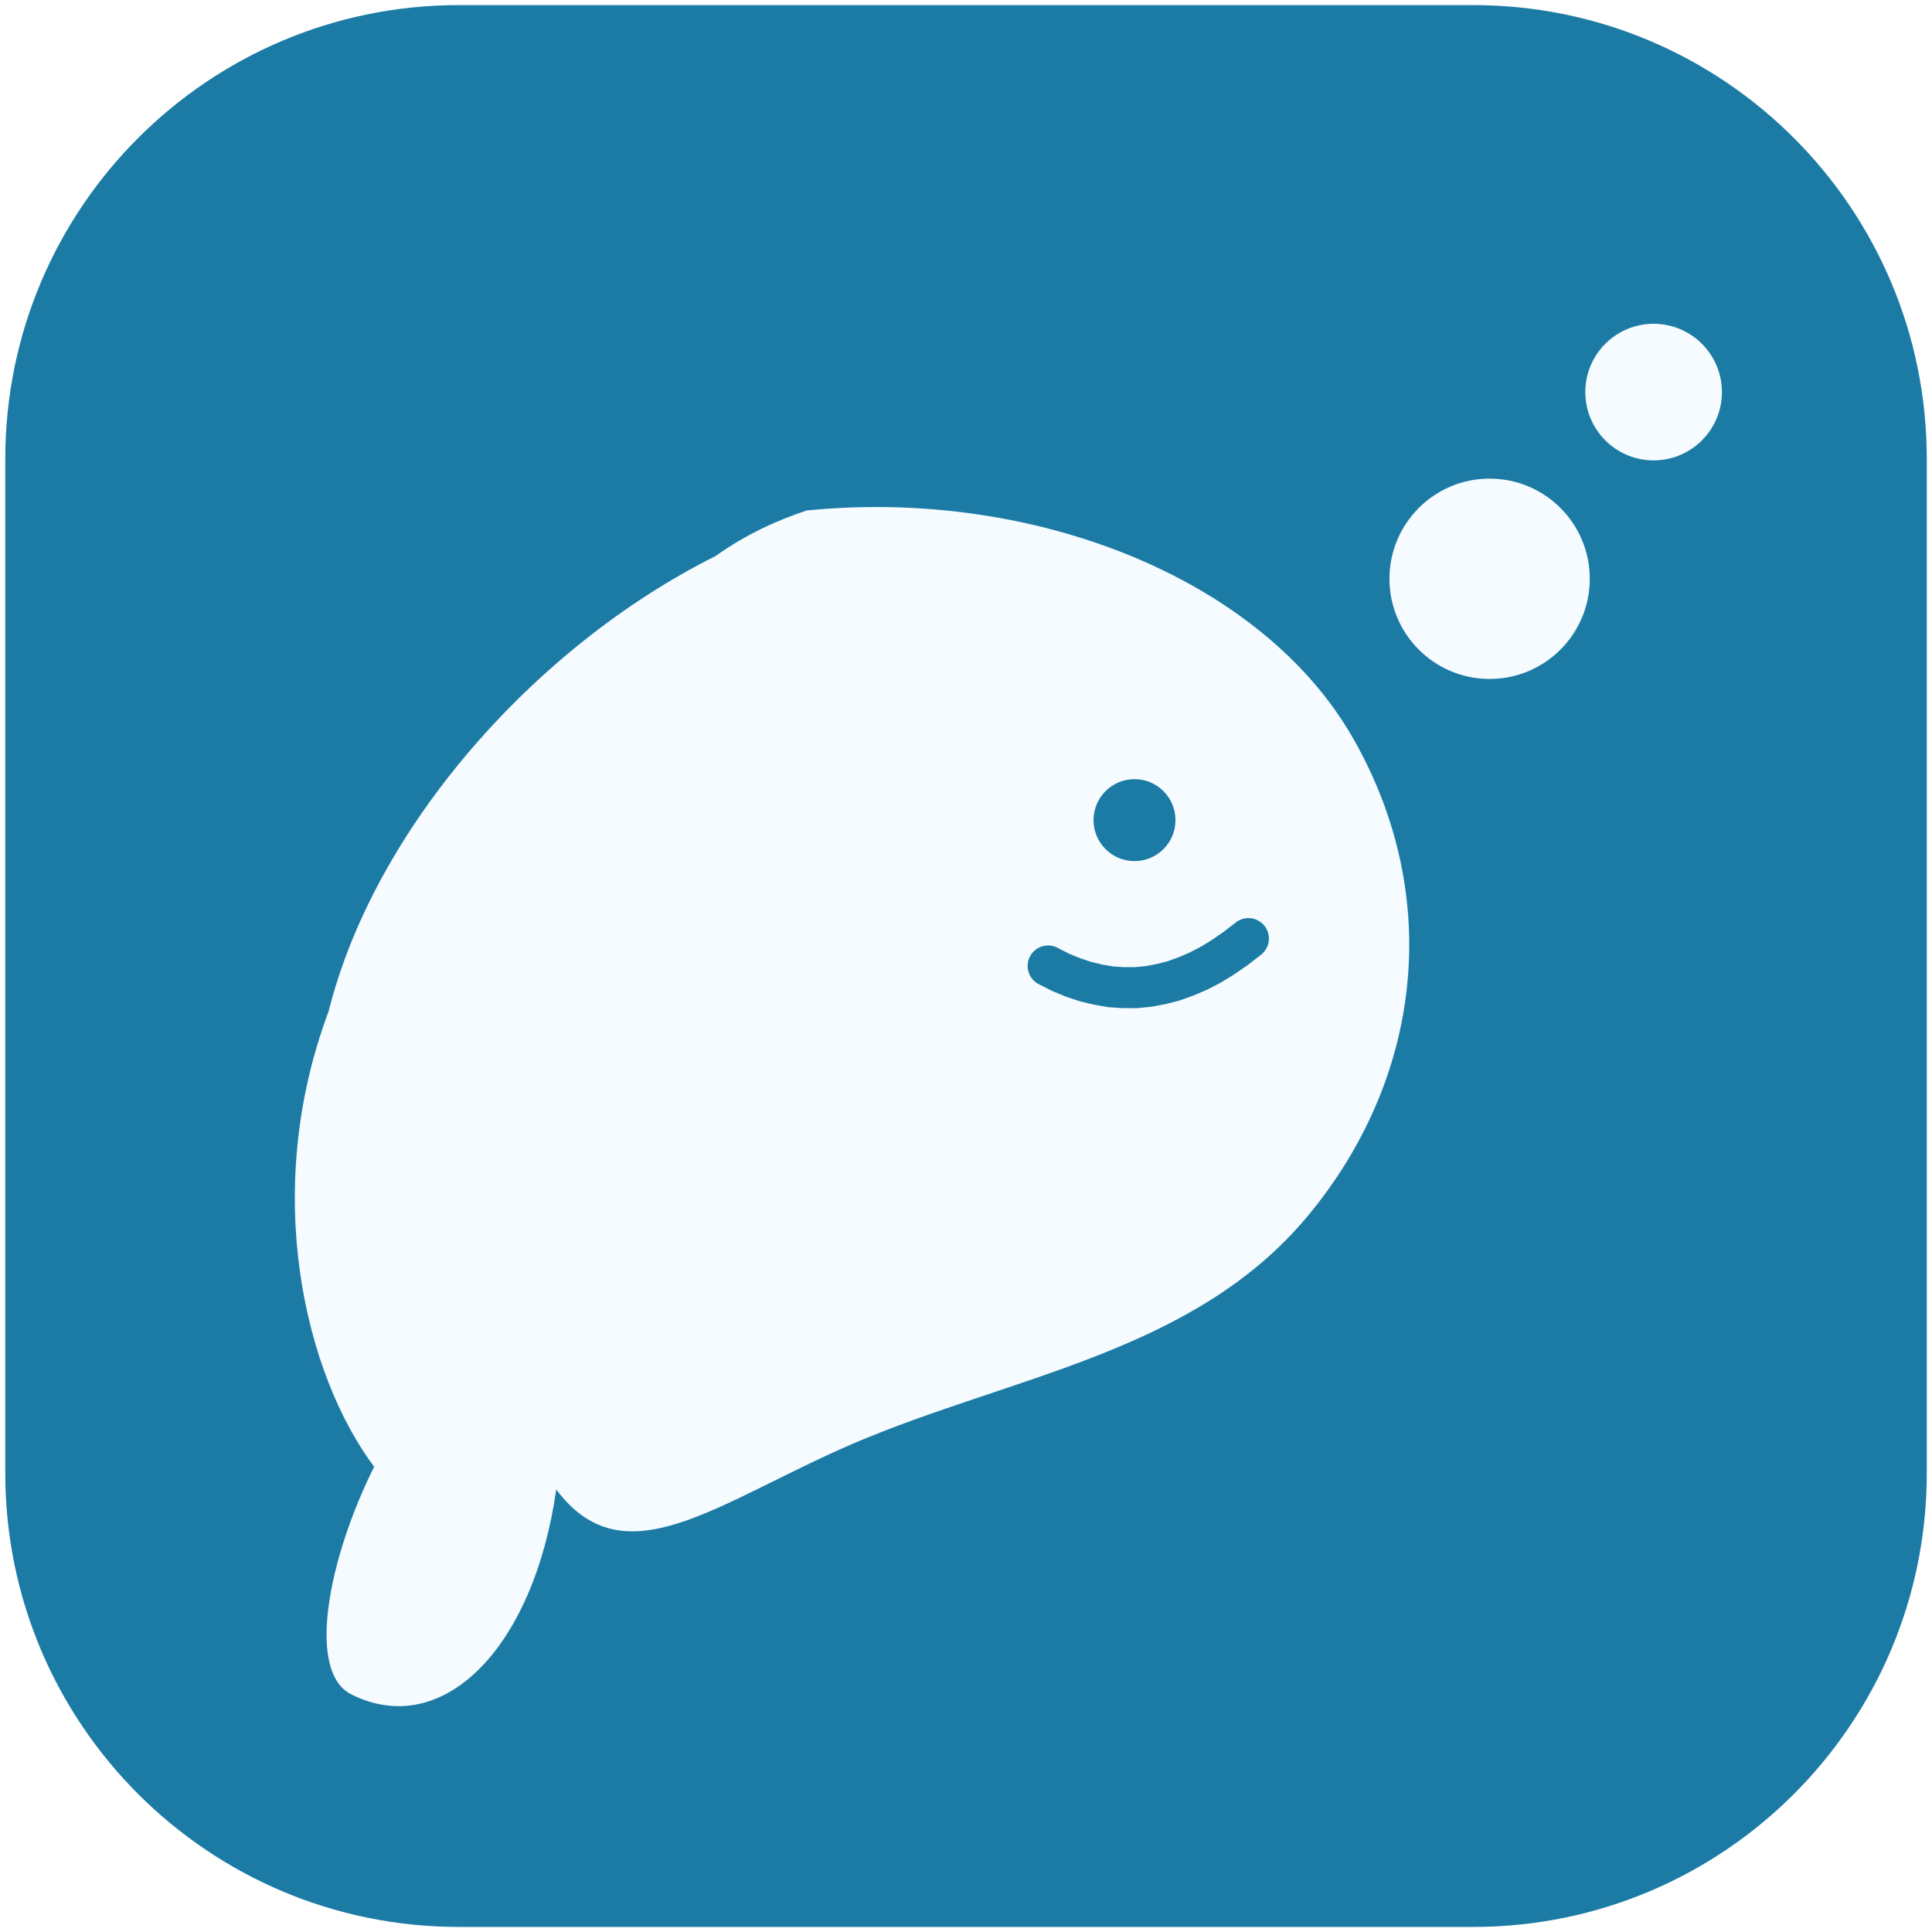
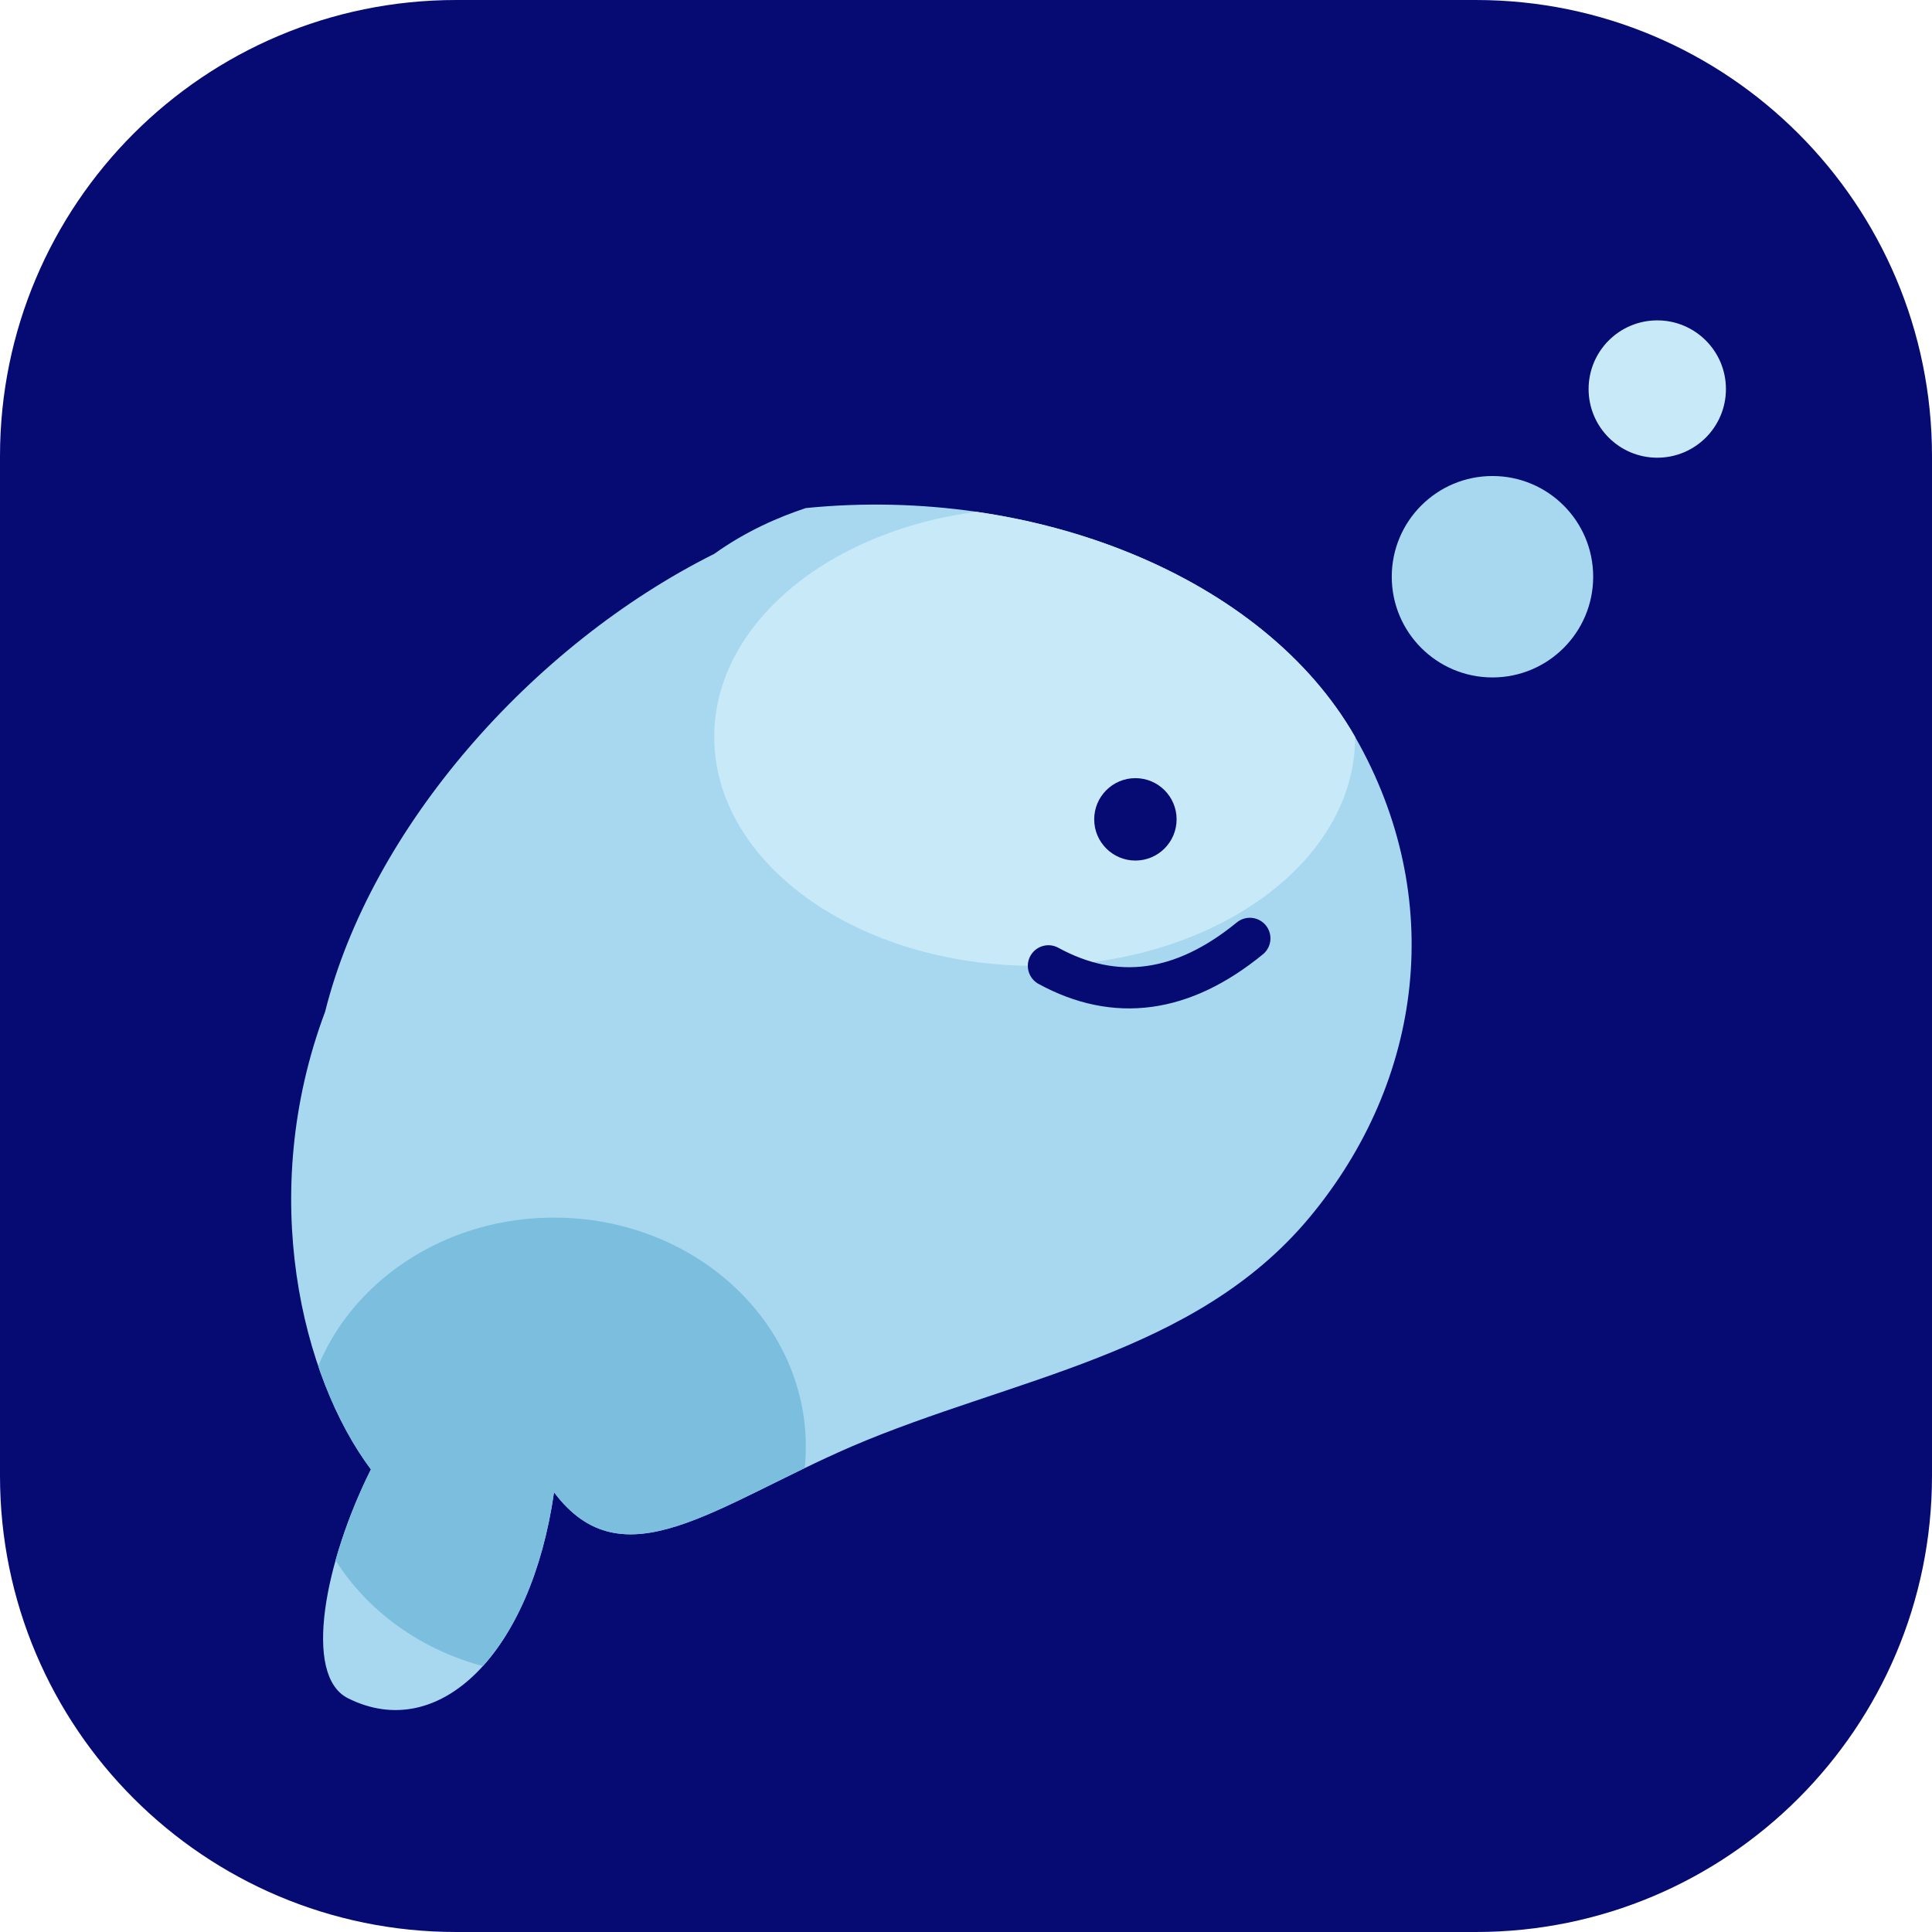
- <svg xmlns="http://www.w3.org/2000/svg" viewBox="0 0 113.85 113.85">
-   <path d="m86.807 0.3c14.766 0 26.735 11.971 26.735 26.74v59.772c0 14.769-11.969 26.74-26.735 26.74h-59.761c-14.766-3e-5 -26.735-11.971-26.735-26.74v-59.772c0-14.769 11.969-26.74 26.735-26.74h59.761z" fill="#1b7ba5" />
-   <path d="m47.537 30.082c13.415-1.342 26.83 4.025 32.195 13.417 5.367 9.392 4.025 20.126-2.683 28.175-6.707 8.051-17.44 9.393-26.83 13.417-8.048 3.489-13.415 8.051-17.44 2.684-1.341 9.392-6.707 14.758-12.073 12.075-2.683-1.342-1.342-8.051 1.342-13.417-4.025-5.366-6.707-16.1-2.684-26.834 2.684-10.734 12.074-21.468 22.806-26.834 1.878-1.342 3.756-2.147 5.365-2.683z" fill="#f5fbfe" />
-   <path d="m69.269 48.33c0 1.333-1.081 2.414-2.414 2.414-1.334 0-2.415-1.081-2.415-2.414 0-1.334 1.081-2.416 2.415-2.416 1.333 0 2.414 1.081 2.414 2.416z" fill="#1b7ba5" />
-   <path d="m62.304 55.846 0.737 0.374-0.084-0.039 0.737 0.304-0.079-0.029 0.737 0.245-0.104-0.029 0.747 0.177-0.072-0.014 0.738 0.127-0.126-0.014 0.737 0.048-0.08-0.003h0.737l-0.111 0.005 0.737-0.068-0.109 0.014 0.737-0.138-0.075 0.017 0.738-0.187-0.113 0.035 0.737-0.266-0.064 0.026 0.737-0.315-0.083 0.039 0.737-0.384-0.073 0.042 0.737-0.452-0.056 0.037 0.738-0.511-0.051 0.038 0.737-0.57c0.528-0.409 1.286-0.312 1.694 0.216 0.408 0.527 0.311 1.286-0.216 1.694l-0.763 0.59-0.79 0.548-0.803 0.493-0.815 0.423-0.811 0.347-0.826 0.296-0.832 0.211-0.828 0.155-0.849 0.08h-0.834l-0.84-0.056-0.836-0.146-0.835-0.198-0.83-0.275-0.819-0.339-0.778-0.395c-0.595-0.301-0.832-1.028-0.531-1.623 0.301-0.595 1.028-0.832 1.623-0.531z" fill="#1b7ba5" />
-   <path d="m93.684 34.108c0 3.26-2.643 5.902-5.903 5.902-3.259 0-5.903-2.643-5.903-5.902 0-3.261 2.643-5.904 5.903-5.904 3.259 0 5.903 2.643 5.903 5.904z" fill="#f5fbfe" />
-   <path d="m101.47 23.105c0 2.223-1.802 4.025-4.025 4.025-2.223 0-4.025-1.802-4.025-4.025 0-2.223 1.802-4.025 4.025-4.025 2.223 0 4.025 1.802 4.025 4.025z" fill="#f5fbfe" />
+ <svg xmlns="http://www.w3.org/2000/svg" viewBox="40 40 720 720">
+   <rect x="40" y="40" width="720" height="720" rx="170" ry="170" fill="#050B73" />
+   <defs>
+     <clipPath id="a">
+       <path d="M150 40c50-5 100 15 120 50s15 75-10 105-65 35-100 50c-30 13-50 30-65 10-5 35-25 55-45 45-10-5-5-30 5-50-15-20-25-60-10-100 10-40 45-80 85-100 7-5 14-8 20-10Z" />
+     </clipPath>
+   </defs>
+   <g transform="translate(84.4 161.1) scale(1.706)">
+     <g clip-path="url(#a)">
+       <path d="M150 40c50-5 100 15 120 50s15 75-10 105-65 35-100 50c-30 13-50 30-65 10-5 35-25 55-45 45-10-5-5-30 5-50-15-20-25-60-10-100 10-40 45-80 85-100 7-5 14-8 20-10Z" fill="#A8D8F0" />
+       <ellipse cx="200" cy="90" rx="70" ry="50" fill="#C8EAF8" />
+       <ellipse cx="95" cy="245" rx="55" ry="50" fill="#7BBEDD" />
+     </g>
+     <circle cx="222" cy="108" r="9" fill="#050B73" />
+     <path d="M203 140q22 12 44-6" stroke="#050B73" stroke-width="9" fill="none" stroke-linecap="round" />
+     <circle cx="300" cy="55" r="22" fill="#A8D8F0" />
+     <circle cx="336" cy="14" r="15" fill="#C8EAF8" />
+   </g>
</svg>
